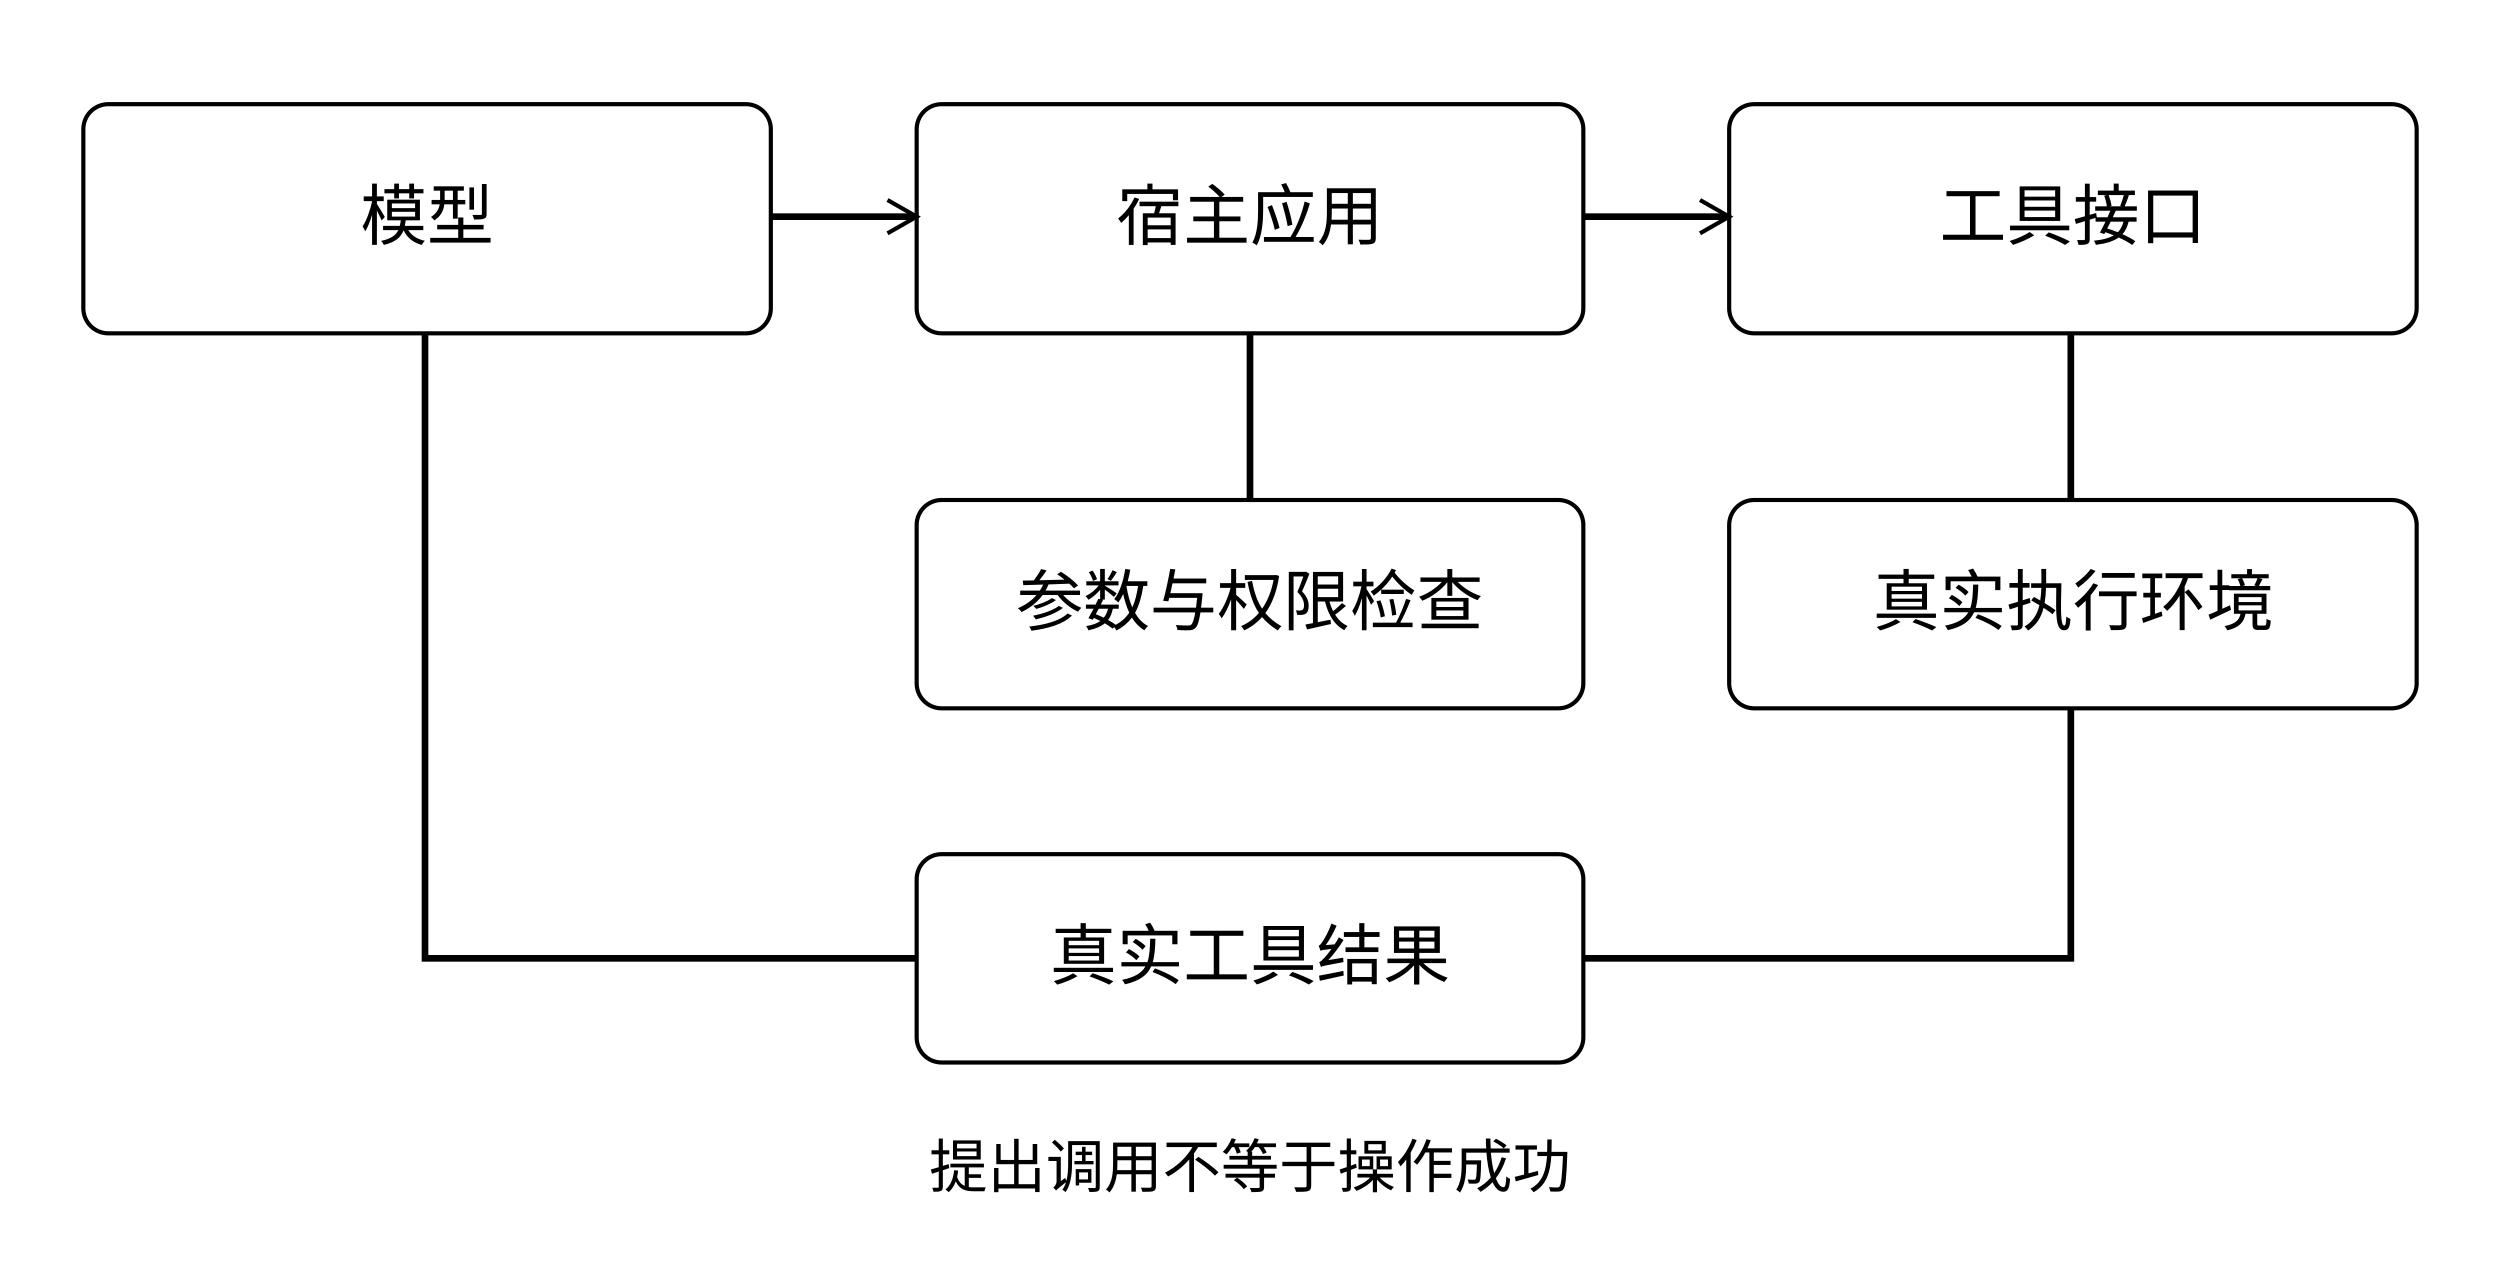
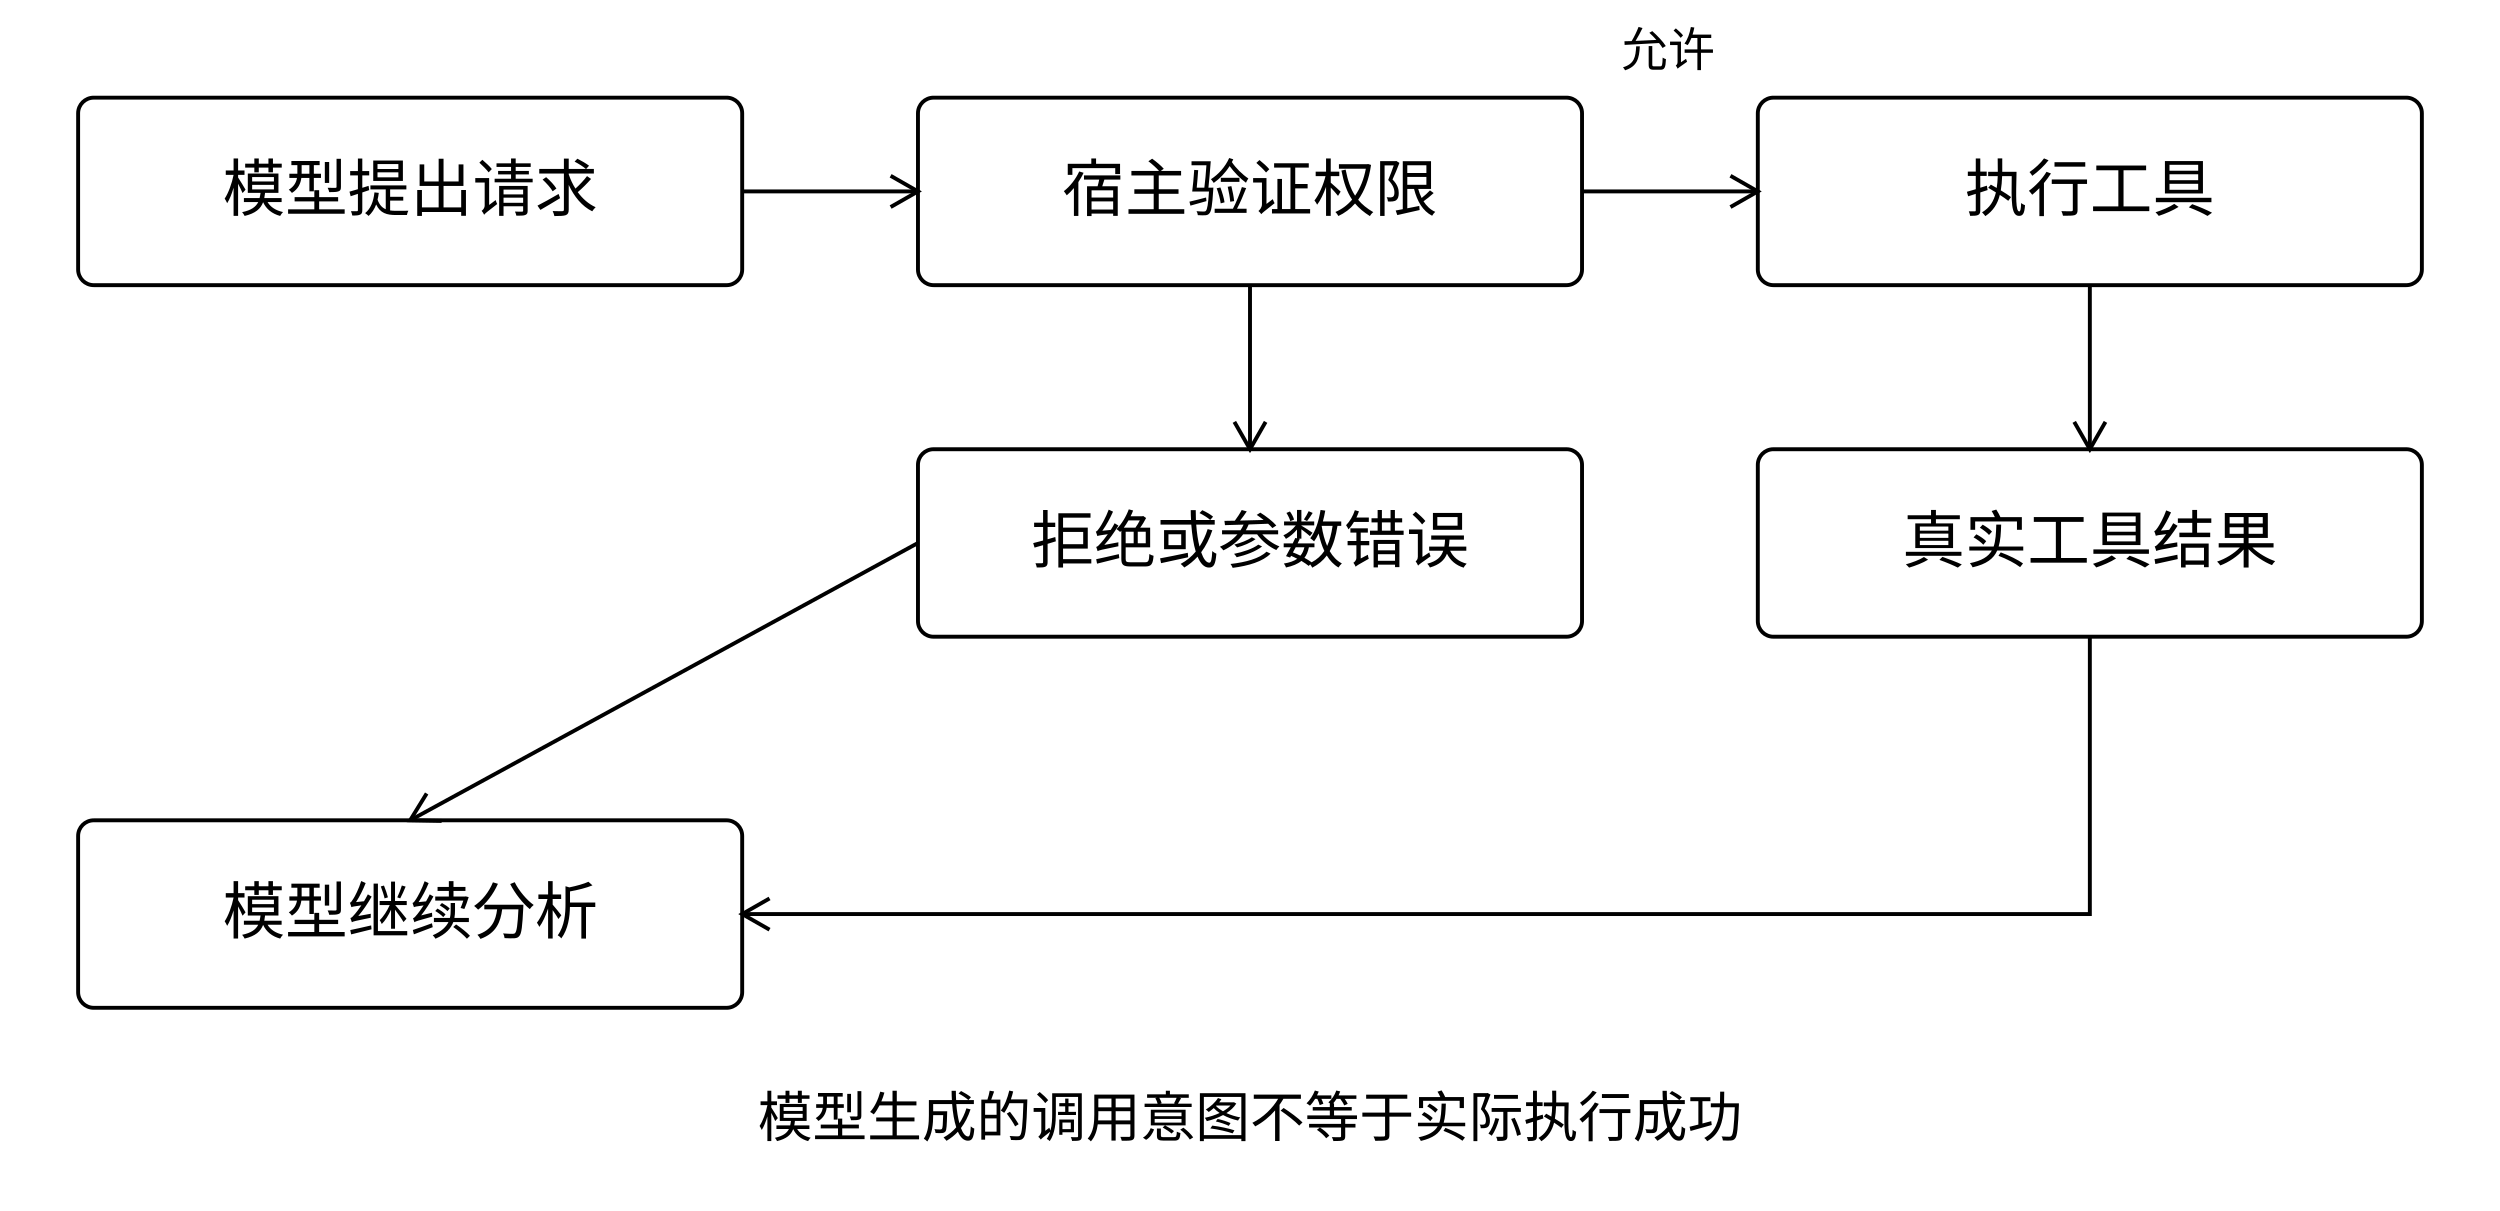
- <svg xmlns="http://www.w3.org/2000/svg" viewBox="0 0 600 305" width="600" height="305">
+ <svg xmlns="http://www.w3.org/2000/svg" viewBox="0 0 640 310" width="640" height="310">
  <g font-family="system-ui,sans-serif" font-size="16" fill="currentColor">
-     <rect x="20" y="25" width="165" height="55" rx="6" fill="none" stroke="currentColor" />
-     <text x="102.5" y="57.5" text-anchor="middle">模型</text>
-     <rect x="220" y="25" width="160" height="55" rx="6" fill="none" stroke="currentColor" />
-     <text x="300" y="57.5" text-anchor="middle">宿主应用</text>
-     <rect x="415" y="25" width="165" height="55" rx="6" fill="none" stroke="currentColor" />
-     <text x="497.5" y="57.5" text-anchor="middle">工具接口</text>
-     <path d="M185 52L220 52" stroke="currentColor" stroke-width="1.6" fill="none" />
-     <path d="M-7 -4L0 0L-7 4" transform="translate(220 52) rotate(0)" stroke="currentColor" fill="none" />
-     <path d="M380 52L415 52" stroke="currentColor" stroke-width="1.6" fill="none" />
-     <path d="M-7 -4L0 0L-7 4" transform="translate(415 52) rotate(0)" stroke="currentColor" fill="none" />
-     <rect x="220" y="120" width="160" height="50" rx="6" fill="none" stroke="currentColor" />
-     <text x="300" y="150" text-anchor="middle">参数与权限检查</text>
-     <path d="M300 80V120" stroke="currentColor" stroke-width="1.6" fill="none" />
-     <rect x="415" y="120" width="165" height="50" rx="6" fill="none" stroke="currentColor" />
-     <text x="497.5" y="150" text-anchor="middle">真实执行环境</text>
-     <path d="M497 80V120" stroke="currentColor" stroke-width="1.6" fill="none" />
-     <rect x="220" y="205" width="160" height="50" rx="6" fill="none" stroke="currentColor" />
-     <text x="300" y="235" text-anchor="middle">真实工具结果</text>
-     <path d="M497 170V230H380M220 230H102V80" stroke="currentColor" stroke-width="1.6" fill="none" />
-     <text x="300" y="285" text-anchor="middle" font-size="14">提出调用不等于操作成功</text>
+     <rect x="20" y="25" width="170" height="48" rx="4" stroke="currentColor" fill="none" />
+     <text x="105" y="54" text-anchor="middle">模型提出请求</text>
+     <rect x="235" y="25" width="170" height="48" rx="4" stroke="currentColor" fill="none" />
+     <text x="320" y="54" text-anchor="middle">宿主验证权限</text>
+     <rect x="450" y="25" width="170" height="48" rx="4" stroke="currentColor" fill="none" />
+     <text x="535" y="54" text-anchor="middle">执行工具</text>
+     <path d="M190 49L235 49" stroke="currentColor" fill="none" />
+     <path d="M-7 -4L0 0L-7 4" transform="translate(235 49) rotate(0)" stroke="currentColor" fill="none" />
+     <path d="M405 49L450 49" stroke="currentColor" fill="none" />
+     <path d="M-7 -4L0 0L-7 4" transform="translate(450 49) rotate(0)" stroke="currentColor" fill="none" />
+     <text x="427" y="17" text-anchor="middle" font-size="12">允许</text>
+     <rect x="235" y="115" width="170" height="48" rx="4" stroke="currentColor" fill="none" />
+     <text x="320" y="144" text-anchor="middle">拒绝或参数错误</text>
+     <path d="M320 73L320 115" stroke="currentColor" fill="none" />
+     <path d="M-7 -4L0 0L-7 4" transform="translate(320 115) rotate(90)" stroke="currentColor" fill="none" />
+     <rect x="450" y="115" width="170" height="48" rx="4" stroke="currentColor" fill="none" />
+     <text x="535" y="144" text-anchor="middle">真实工具结果</text>
+     <path d="M535 73L535 115" stroke="currentColor" fill="none" />
+     <path d="M-7 -4L0 0L-7 4" transform="translate(535 115) rotate(90)" stroke="currentColor" fill="none" />
+     <rect x="20" y="210" width="170" height="48" rx="4" stroke="currentColor" fill="none" />
+     <text x="105" y="239" text-anchor="middle">模型继续分析</text>
+     <path d="M235 139L105 210" stroke="currentColor" fill="none" />
+     <path d="M-7 -4L0 0L-7 4" transform="translate(105 210) rotate(151.3587)" stroke="currentColor" fill="none" />
+     <path d="M535 163V234H190" stroke="currentColor" fill="none" />
+     <path d="M197 230l-7 4 7 4" stroke="currentColor" fill="none" />
+     <text x="320" y="291" text-anchor="middle" font-size="14">模型生成的调用意图不等于实际执行成功</text>
  </g>
</svg>
